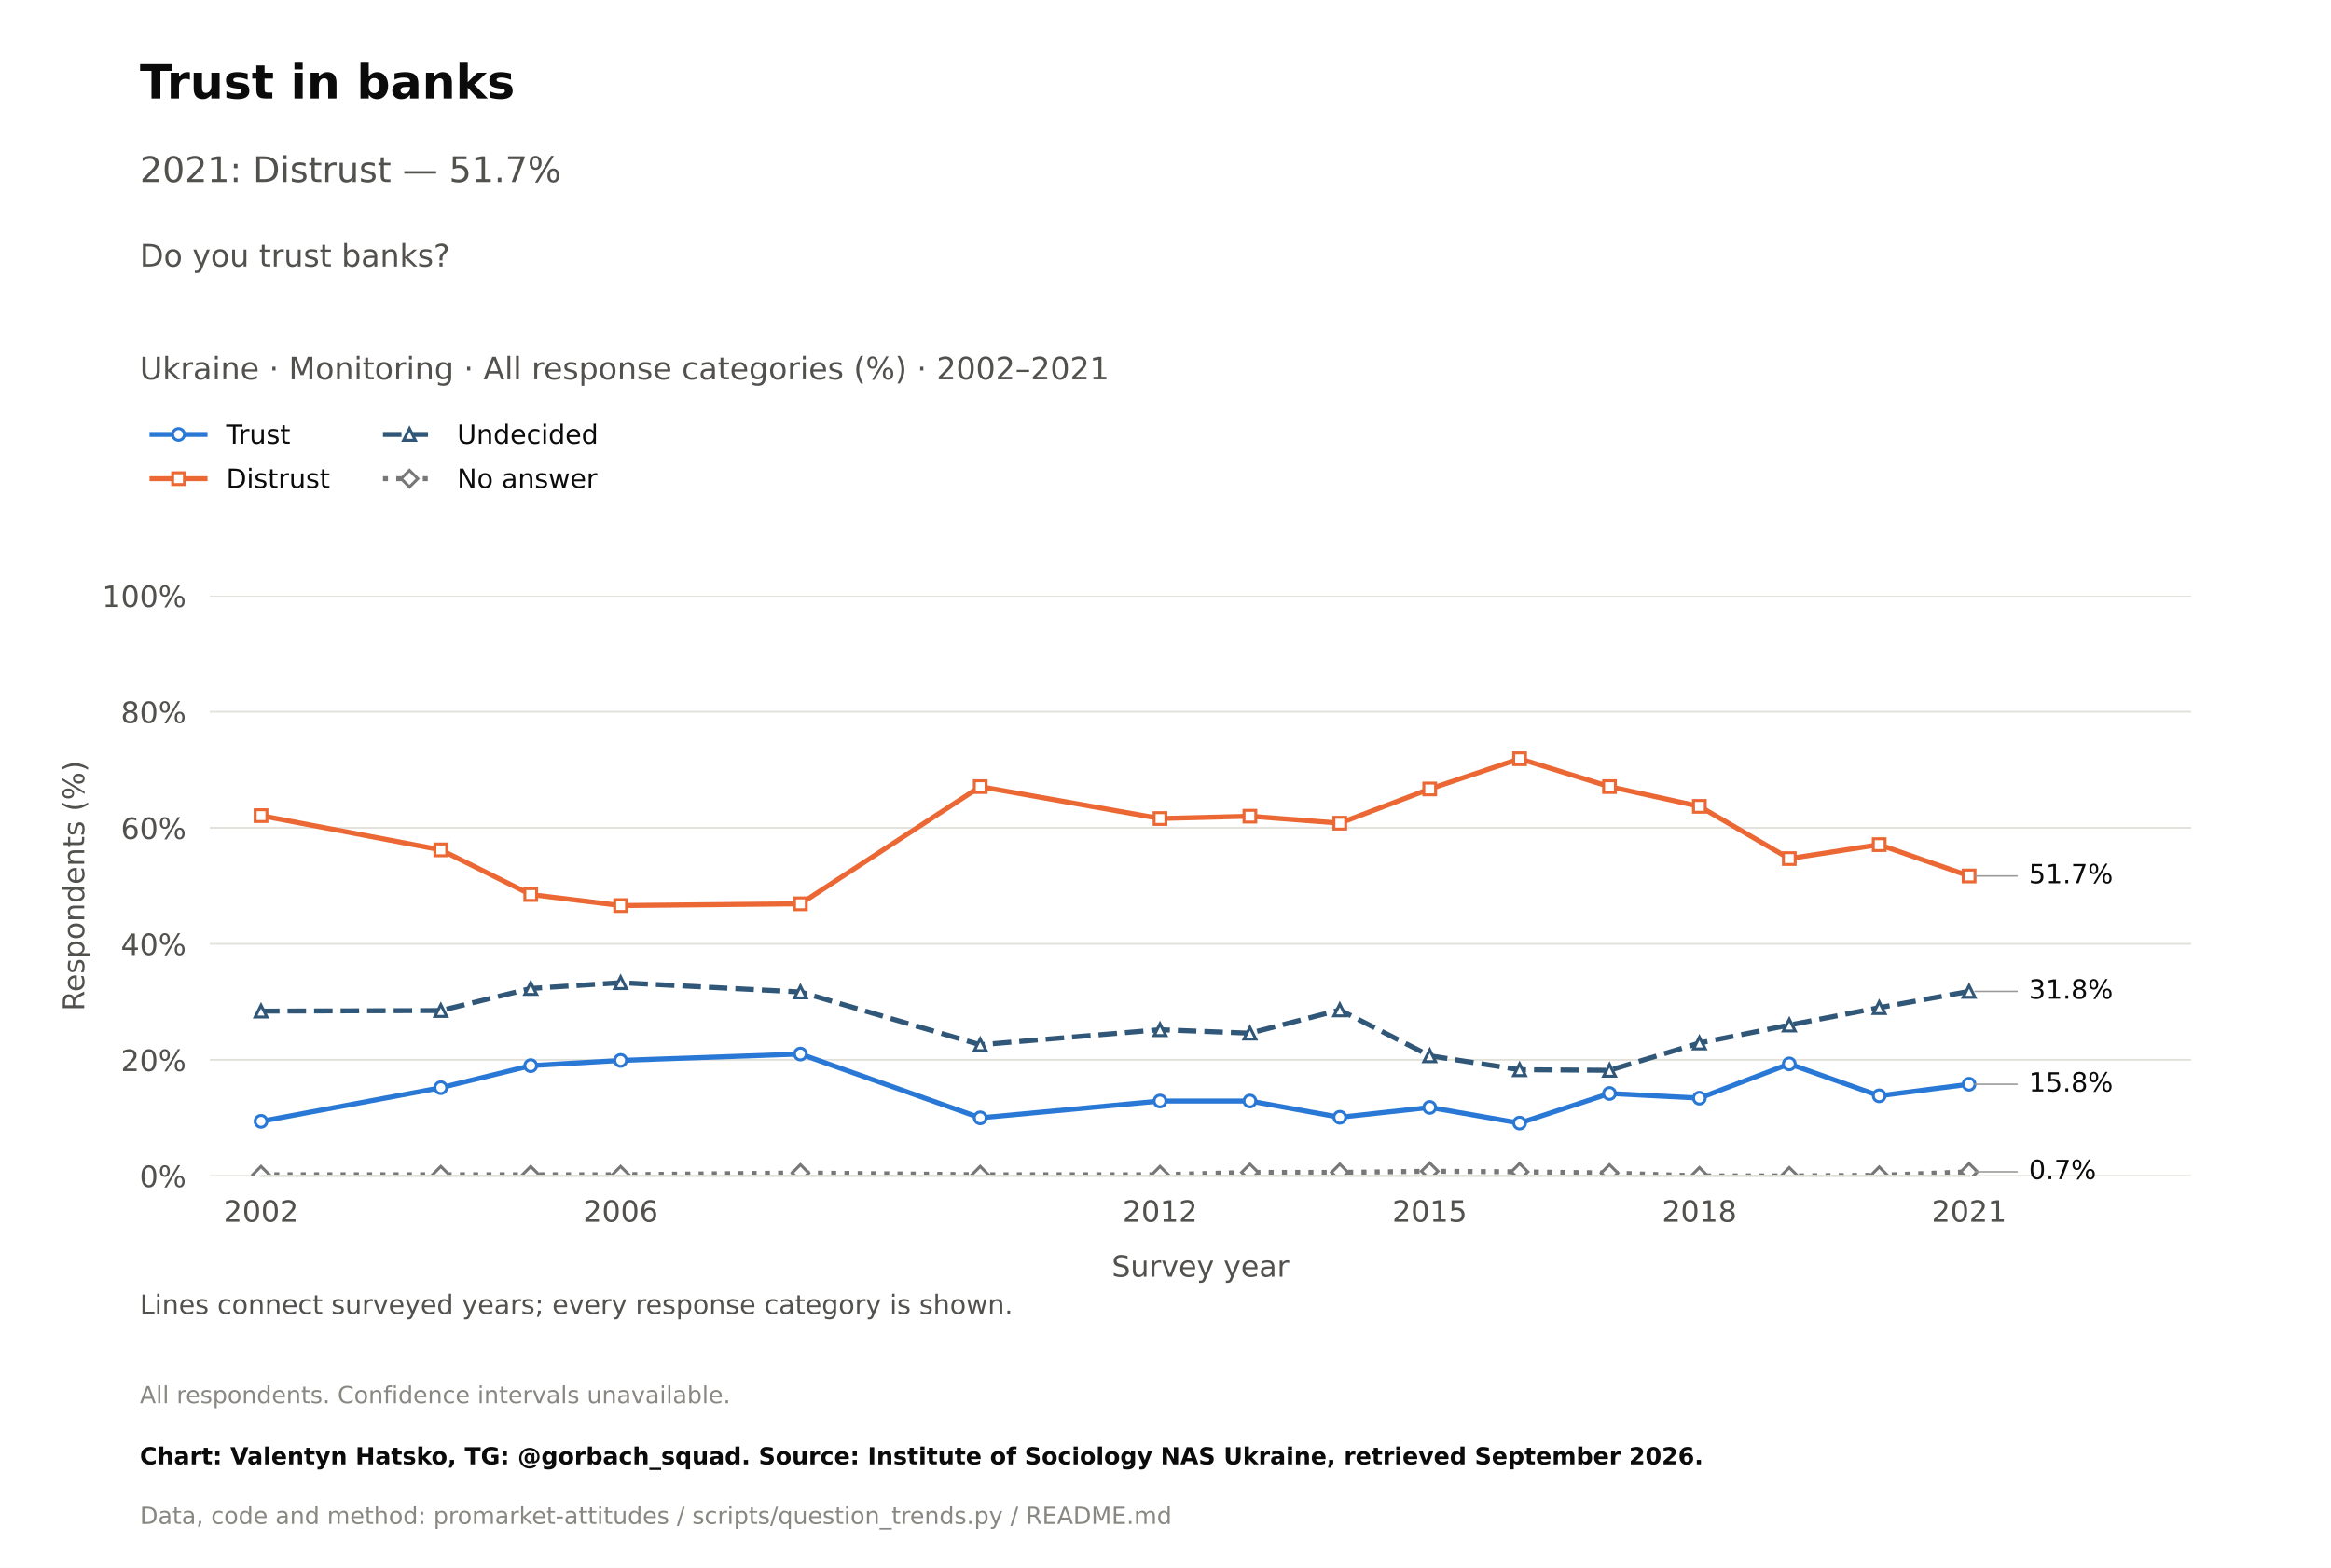
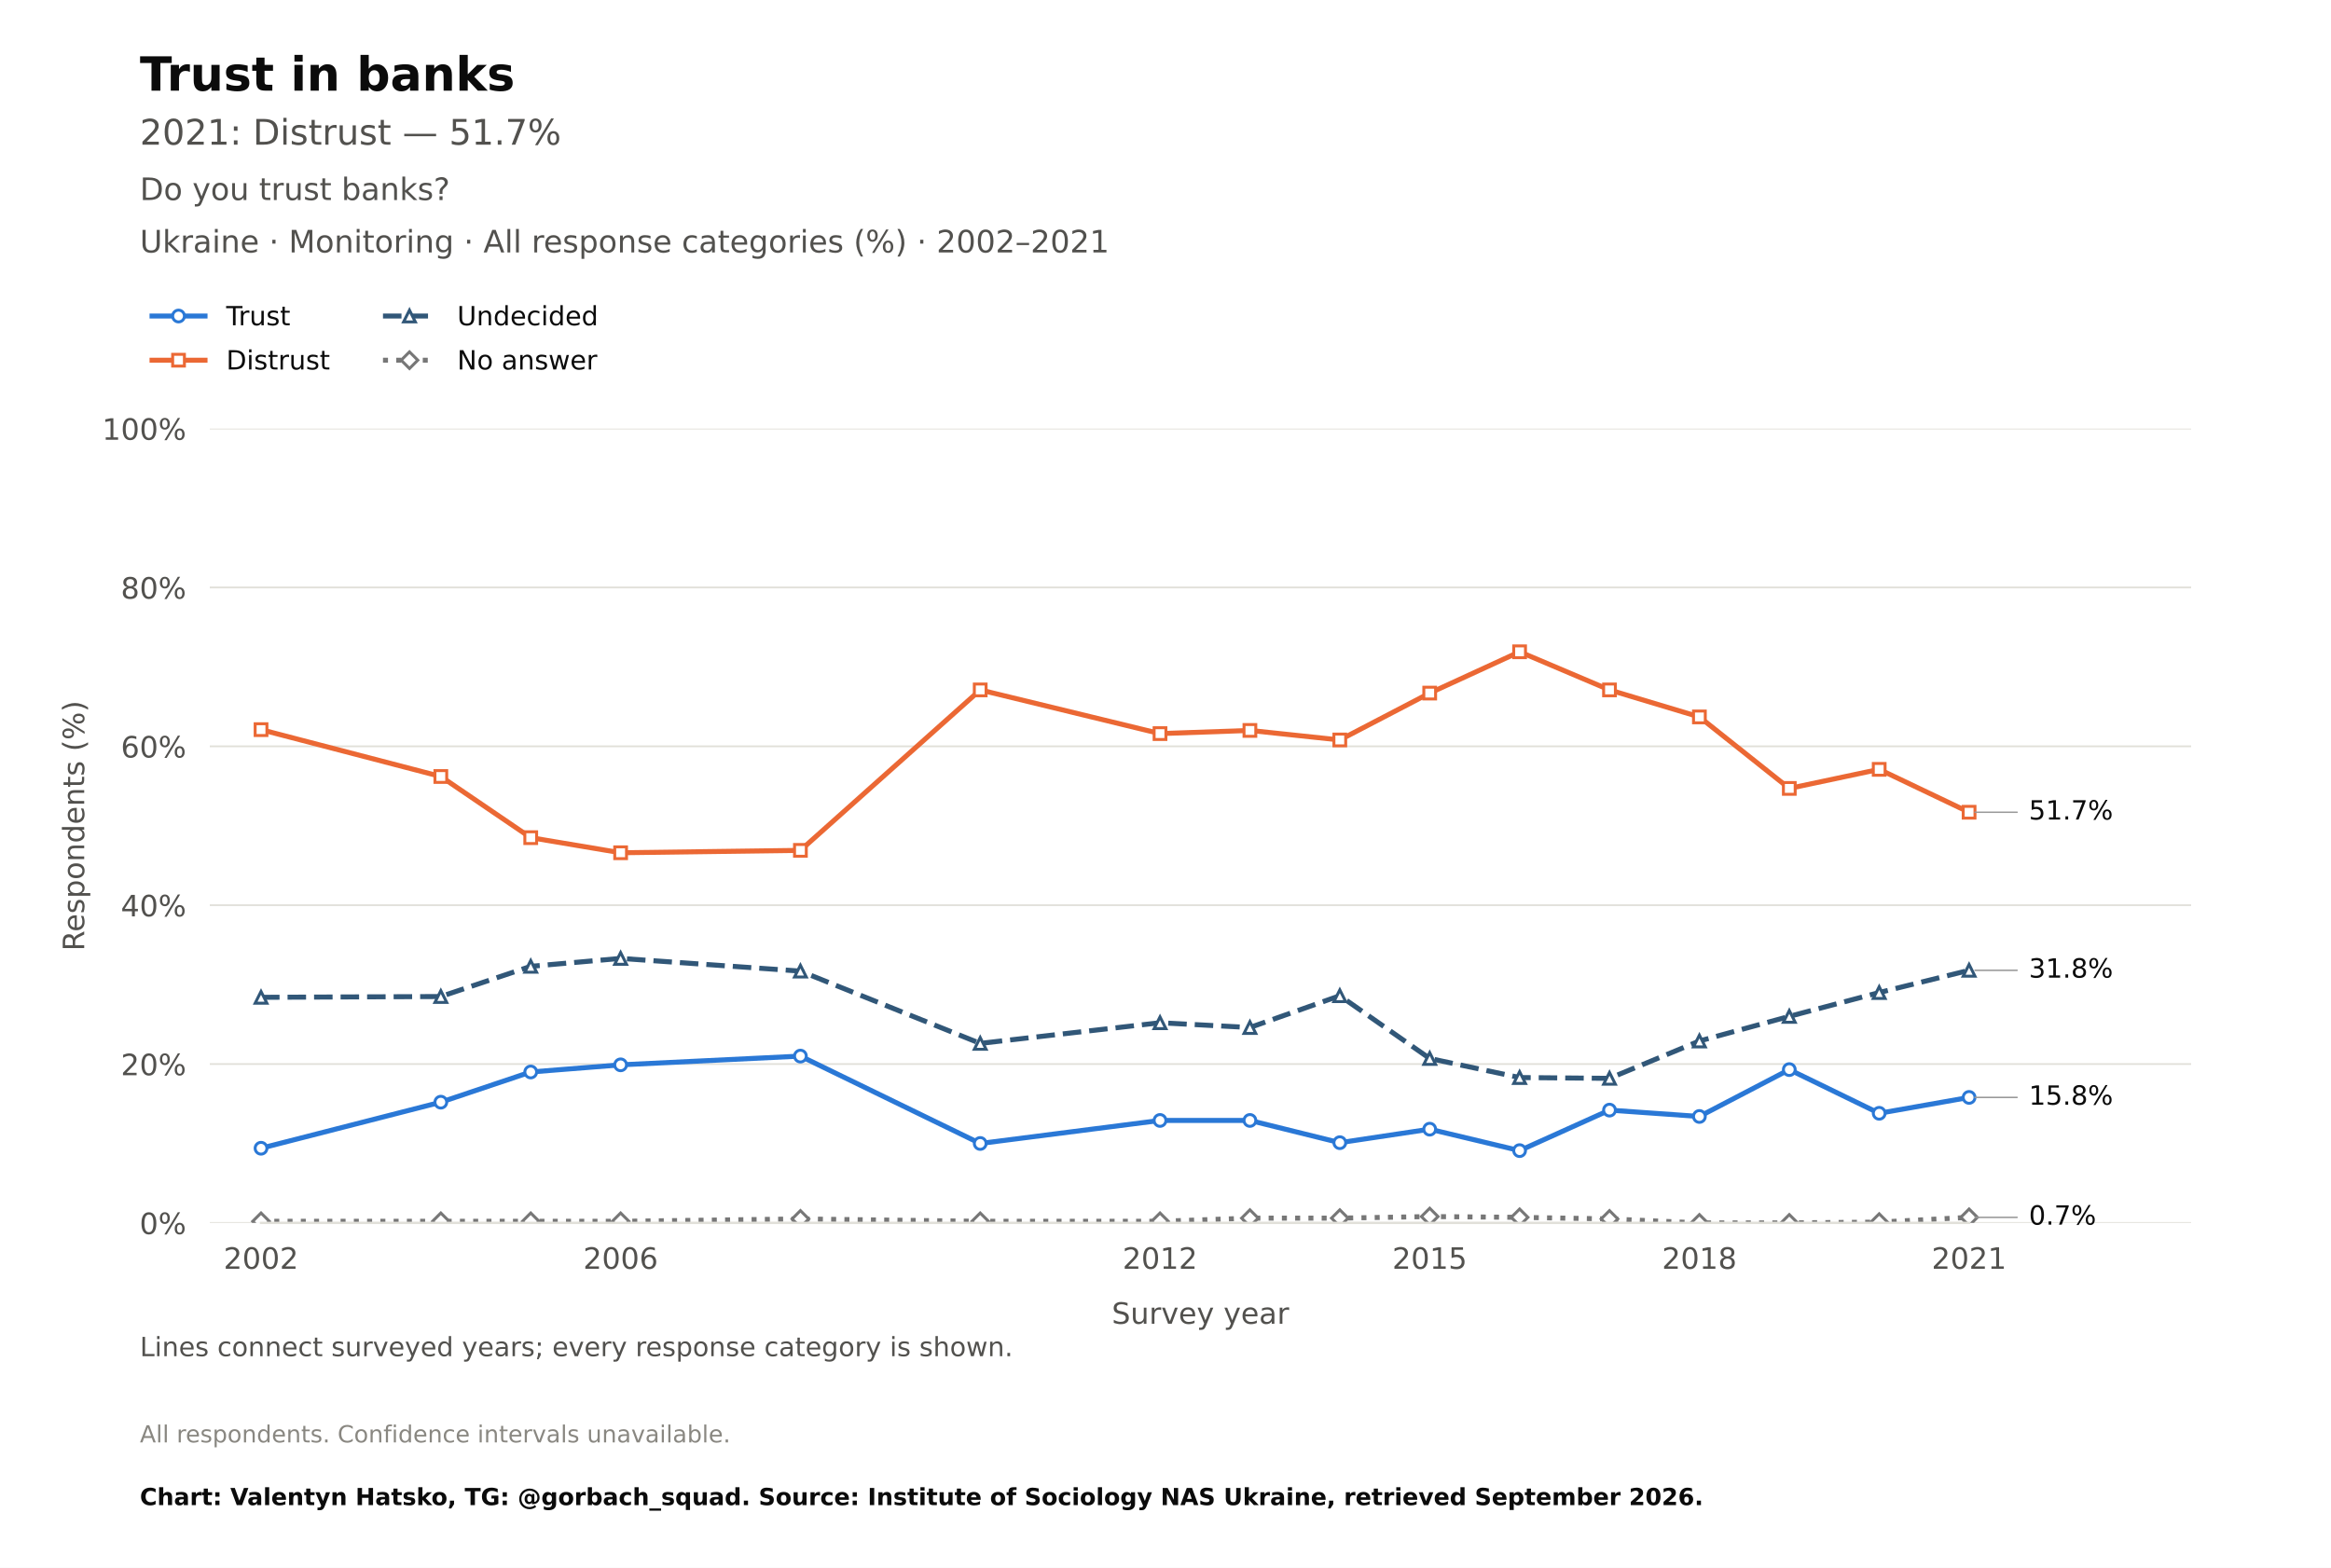
<svg xmlns="http://www.w3.org/2000/svg" xmlns:xlink="http://www.w3.org/1999/xlink" width="792pt" height="532.8pt" viewBox="0 0 792 532.8" version="1.1">
  <defs>
    <style type="text/css">*{stroke-linejoin: round; stroke-linecap: butt}</style>
  </defs>
  <g id="figure_1">
    <g id="patch_1">
      <path d="M 0 532.8  L 792 532.8  L 792 0  L 0 0  z " style="fill: #ffffff" />
    </g>
    <g id="axes_1">
      <g id="patch_2">
-         <path d="M 71.28 399.6  L 744.48 399.6  L 744.48 202.464  L 71.28 202.464  z " style="fill: #ffffff" />
+         <path d="M 71.28 415.584  L 744.48 415.584  L 744.48 145.648  L 71.28 145.648  z " style="fill: #ffffff" />
      </g>
      <g id="matplotlib.axis_1">
        <g id="xtick_1">
          <g id="line2d_1" />
          <g id="text_1">
-             <text style="font-size: 10px; font-family: 'DejaVu Sans', Arial, sans-serif; text-anchor: middle; fill: #52514e" x="88.69" y="415.198" transform="rotate(-0 88.69034 415.1984)">2002</text>
+             <text style="font-size: 10px; font-family: 'DejaVu Sans', Arial, sans-serif; text-anchor: middle; fill: #52514e" x="88.69" y="431.182" transform="rotate(-0 88.69034 431.1824)">2002</text>
          </g>
        </g>
        <g id="xtick_2">
          <g id="line2d_2" />
          <g id="text_2">
-             <text style="font-size: 10px; font-family: 'DejaVu Sans', Arial, sans-serif; text-anchor: middle; fill: #52514e" x="210.868" y="415.198" transform="rotate(-0 210.8682 415.1984)">2006</text>
+             <text style="font-size: 10px; font-family: 'DejaVu Sans', Arial, sans-serif; text-anchor: middle; fill: #52514e" x="210.868" y="431.182" transform="rotate(-0 210.8682 431.1824)">2006</text>
          </g>
        </g>
        <g id="xtick_3">
          <g id="line2d_3" />
          <g id="text_3">
-             <text style="font-size: 10px; font-family: 'DejaVu Sans', Arial, sans-serif; text-anchor: middle; fill: #52514e" x="394.135" y="415.198" transform="rotate(-0 394.135 415.1984)">2012</text>
+             <text style="font-size: 10px; font-family: 'DejaVu Sans', Arial, sans-serif; text-anchor: middle; fill: #52514e" x="394.135" y="431.182" transform="rotate(-0 394.135 431.1824)">2012</text>
          </g>
        </g>
        <g id="xtick_4">
          <g id="line2d_4" />
          <g id="text_4">
-             <text style="font-size: 10px; font-family: 'DejaVu Sans', Arial, sans-serif; text-anchor: middle; fill: #52514e" x="485.768" y="415.198" transform="rotate(-0 485.7684 415.1984)">2015</text>
+             <text style="font-size: 10px; font-family: 'DejaVu Sans', Arial, sans-serif; text-anchor: middle; fill: #52514e" x="485.768" y="431.182" transform="rotate(-0 485.7684 431.1824)">2015</text>
          </g>
        </g>
        <g id="xtick_5">
          <g id="line2d_5" />
          <g id="text_5">
-             <text style="font-size: 10px; font-family: 'DejaVu Sans', Arial, sans-serif; text-anchor: middle; fill: #52514e" x="577.402" y="415.198" transform="rotate(-0 577.4018 415.1984)">2018</text>
+             <text style="font-size: 10px; font-family: 'DejaVu Sans', Arial, sans-serif; text-anchor: middle; fill: #52514e" x="577.402" y="431.182" transform="rotate(-0 577.4018 431.1824)">2018</text>
          </g>
        </g>
        <g id="xtick_6">
          <g id="line2d_6" />
          <g id="text_6">
-             <text style="font-size: 10px; font-family: 'DejaVu Sans', Arial, sans-serif; text-anchor: middle; fill: #52514e" x="669.035" y="415.198" transform="rotate(-0 669.0352 415.1984)">2021</text>
+             <text style="font-size: 10px; font-family: 'DejaVu Sans', Arial, sans-serif; text-anchor: middle; fill: #52514e" x="669.035" y="431.182" transform="rotate(-0 669.0352 431.1824)">2021</text>
          </g>
        </g>
        <g id="text_7">
-           <text style="font-size: 10px; font-family: 'DejaVu Sans', Arial, sans-serif; text-anchor: middle; fill: #52514e" x="407.88" y="433.877" transform="rotate(-0 407.88 433.8766)">Survey year</text>
+           <text style="font-size: 10px; font-family: 'DejaVu Sans', Arial, sans-serif; text-anchor: middle; fill: #52514e" x="407.88" y="449.861" transform="rotate(-0 407.88 449.8606)">Survey year</text>
        </g>
      </g>
      <g id="matplotlib.axis_2">
        <g id="ytick_1">
          <g id="line2d_7">
-             <path d="M 71.28 399.6  L 744.48 399.6  " clip-path="url(#pfee685457b)" style="fill: none; stroke: #e1e0d9; stroke-width: 0.6; stroke-linecap: square" />
+             <path d="M 71.28 415.584  L 744.48 415.584  " clip-path="url(#pcd84a17e74)" style="fill: none; stroke: #e1e0d9; stroke-width: 0.6; stroke-linecap: square" />
          </g>
          <g id="line2d_8" />
          <g id="text_8">
-             <text style="font-size: 10px; font-family: 'DejaVu Sans', Arial, sans-serif; text-anchor: end; fill: #52514e" x="63.28" y="403.399" transform="rotate(-0 63.28 403.3992)">0%</text>
+             <text style="font-size: 10px; font-family: 'DejaVu Sans', Arial, sans-serif; text-anchor: end; fill: #52514e" x="63.28" y="419.383" transform="rotate(-0 63.28 419.3832)">0%</text>
          </g>
        </g>
        <g id="ytick_2">
          <g id="line2d_9">
-             <path d="M 71.28 360.173  L 744.48 360.173  " clip-path="url(#pfee685457b)" style="fill: none; stroke: #e1e0d9; stroke-width: 0.6; stroke-linecap: square" />
+             <path d="M 71.28 361.597  L 744.48 361.597  " clip-path="url(#pcd84a17e74)" style="fill: none; stroke: #e1e0d9; stroke-width: 0.6; stroke-linecap: square" />
          </g>
          <g id="line2d_10" />
          <g id="text_9">
-             <text style="font-size: 10px; font-family: 'DejaVu Sans', Arial, sans-serif; text-anchor: end; fill: #52514e" x="63.28" y="363.972" transform="rotate(-0 63.28 363.972)">20%</text>
+             <text style="font-size: 10px; font-family: 'DejaVu Sans', Arial, sans-serif; text-anchor: end; fill: #52514e" x="63.28" y="365.396" transform="rotate(-0 63.28 365.396)">20%</text>
          </g>
        </g>
        <g id="ytick_3">
          <g id="line2d_11">
-             <path d="M 71.28 320.746  L 744.48 320.746  " clip-path="url(#pfee685457b)" style="fill: none; stroke: #e1e0d9; stroke-width: 0.6; stroke-linecap: square" />
+             <path d="M 71.28 307.61  L 744.48 307.61  " clip-path="url(#pcd84a17e74)" style="fill: none; stroke: #e1e0d9; stroke-width: 0.6; stroke-linecap: square" />
          </g>
          <g id="line2d_12" />
          <g id="text_10">
-             <text style="font-size: 10px; font-family: 'DejaVu Sans', Arial, sans-serif; text-anchor: end; fill: #52514e" x="63.28" y="324.545" transform="rotate(-0 63.28 324.5448)">40%</text>
+             <text style="font-size: 10px; font-family: 'DejaVu Sans', Arial, sans-serif; text-anchor: end; fill: #52514e" x="63.28" y="311.409" transform="rotate(-0 63.28 311.4088)">40%</text>
          </g>
        </g>
        <g id="ytick_4">
          <g id="line2d_13">
-             <path d="M 71.28 281.318  L 744.48 281.318  " clip-path="url(#pfee685457b)" style="fill: none; stroke: #e1e0d9; stroke-width: 0.6; stroke-linecap: square" />
+             <path d="M 71.28 253.622  L 744.48 253.622  " clip-path="url(#pcd84a17e74)" style="fill: none; stroke: #e1e0d9; stroke-width: 0.6; stroke-linecap: square" />
          </g>
          <g id="line2d_14" />
          <g id="text_11">
-             <text style="font-size: 10px; font-family: 'DejaVu Sans', Arial, sans-serif; text-anchor: end; fill: #52514e" x="63.28" y="285.118" transform="rotate(-0 63.28 285.1176)">60%</text>
+             <text style="font-size: 10px; font-family: 'DejaVu Sans', Arial, sans-serif; text-anchor: end; fill: #52514e" x="63.28" y="257.422" transform="rotate(-0 63.28 257.4216)">60%</text>
          </g>
        </g>
        <g id="ytick_5">
          <g id="line2d_15">
-             <path d="M 71.28 241.891  L 744.48 241.891  " clip-path="url(#pfee685457b)" style="fill: none; stroke: #e1e0d9; stroke-width: 0.6; stroke-linecap: square" />
+             <path d="M 71.28 199.635  L 744.48 199.635  " clip-path="url(#pcd84a17e74)" style="fill: none; stroke: #e1e0d9; stroke-width: 0.6; stroke-linecap: square" />
          </g>
          <g id="line2d_16" />
          <g id="text_12">
-             <text style="font-size: 10px; font-family: 'DejaVu Sans', Arial, sans-serif; text-anchor: end; fill: #52514e" x="63.28" y="245.69" transform="rotate(-0 63.28 245.6904)">80%</text>
+             <text style="font-size: 10px; font-family: 'DejaVu Sans', Arial, sans-serif; text-anchor: end; fill: #52514e" x="63.28" y="203.434" transform="rotate(-0 63.28 203.4344)">80%</text>
          </g>
        </g>
        <g id="ytick_6">
          <g id="line2d_17">
-             <path d="M 71.28 202.464  L 744.48 202.464  " clip-path="url(#pfee685457b)" style="fill: none; stroke: #e1e0d9; stroke-width: 0.6; stroke-linecap: square" />
+             <path d="M 71.28 145.648  L 744.48 145.648  " clip-path="url(#pcd84a17e74)" style="fill: none; stroke: #e1e0d9; stroke-width: 0.6; stroke-linecap: square" />
          </g>
          <g id="line2d_18" />
          <g id="text_13">
-             <text style="font-size: 10px; font-family: 'DejaVu Sans', Arial, sans-serif; text-anchor: end; fill: #52514e" x="63.28" y="206.263" transform="rotate(-0 63.28 206.2632)">100%</text>
+             <text style="font-size: 10px; font-family: 'DejaVu Sans', Arial, sans-serif; text-anchor: end; fill: #52514e" x="63.28" y="149.447" transform="rotate(-0 63.28 149.4472)">100%</text>
          </g>
        </g>
        <g id="text_14">
-           <text style="font-size: 10px; font-family: 'DejaVu Sans', Arial, sans-serif; text-anchor: middle; fill: #52514e" x="28.611" y="301.032" transform="rotate(-90 28.61125 301.032)">Respondents (%)</text>
+           <text style="font-size: 10px; font-family: 'DejaVu Sans', Arial, sans-serif; text-anchor: middle; fill: #52514e" x="28.611" y="280.616" transform="rotate(-90 28.61125 280.616)">Respondents (%)</text>
        </g>
      </g>
      <g id="line2d_19">
-         <path d="M 88.69 381.069  L 149.779 369.635  L 180.324 362.144  L 210.868 360.37  L 271.957 358.201  L 333.046 379.886  L 394.135 374.169  L 424.679 374.169  L 455.224 379.689  L 485.768 376.338  L 516.313 381.661  L 546.857 371.607  L 577.402 373.184  L 607.946 361.553  L 638.491 372.395  L 669.035 368.453  " clip-path="url(#pfee685457b)" style="fill: none; stroke: #2a78d6; stroke-width: 1.7; stroke-linecap: square" />
+         <path d="M 88.69 390.21  L 149.779 374.554  L 180.324 364.296  L 210.868 361.867  L 271.957 358.897  L 333.046 388.59  L 394.135 380.762  L 424.679 380.762  L 455.224 388.32  L 485.768 383.732  L 516.313 391.02  L 546.857 377.253  L 577.402 379.413  L 607.946 363.486  L 638.491 378.333  L 669.035 372.934  " clip-path="url(#pcd84a17e74)" style="fill: none; stroke: #2a78d6; stroke-width: 1.7; stroke-linecap: square" />
        <defs>
-           <path id="md0150ac4f7" d="M 0 2  C 0.53 2 1.039 1.789 1.414 1.414  C 1.789 1.039 2 0.53 2 0  C 2 -0.53 1.789 -1.039 1.414 -1.414  C 1.039 -1.789 0.53 -2 0 -2  C -0.53 -2 -1.039 -1.789 -1.414 -1.414  C -1.789 -1.039 -2 -0.53 -2 0  C -2 0.53 -1.789 1.039 -1.414 1.414  C -1.039 1.789 -0.53 2 0 2  z " style="stroke: #2a78d6" />
+           <path id="m673d2caa4d" d="M 0 2  C 0.53 2 1.039 1.789 1.414 1.414  C 1.789 1.039 2 0.53 2 0  C 2 -0.53 1.789 -1.039 1.414 -1.414  C 1.039 -1.789 0.53 -2 0 -2  C -0.53 -2 -1.039 -1.789 -1.414 -1.414  C -1.789 -1.039 -2 -0.53 -2 0  C -2 0.53 -1.789 1.039 -1.414 1.414  C -1.039 1.789 -0.53 2 0 2  z " style="stroke: #2a78d6" />
        </defs>
-         <g clip-path="url(#pfee685457b)">
-           <use xlink:href="#md0150ac4f7" x="88.69" y="381.069" style="fill: #ffffff; stroke: #2a78d6" />
-           <use xlink:href="#md0150ac4f7" x="149.779" y="369.635" style="fill: #ffffff; stroke: #2a78d6" />
-           <use xlink:href="#md0150ac4f7" x="180.324" y="362.144" style="fill: #ffffff; stroke: #2a78d6" />
-           <use xlink:href="#md0150ac4f7" x="210.868" y="360.37" style="fill: #ffffff; stroke: #2a78d6" />
-           <use xlink:href="#md0150ac4f7" x="271.957" y="358.201" style="fill: #ffffff; stroke: #2a78d6" />
-           <use xlink:href="#md0150ac4f7" x="333.046" y="379.886" style="fill: #ffffff; stroke: #2a78d6" />
-           <use xlink:href="#md0150ac4f7" x="394.135" y="374.169" style="fill: #ffffff; stroke: #2a78d6" />
-           <use xlink:href="#md0150ac4f7" x="424.679" y="374.169" style="fill: #ffffff; stroke: #2a78d6" />
-           <use xlink:href="#md0150ac4f7" x="455.224" y="379.689" style="fill: #ffffff; stroke: #2a78d6" />
-           <use xlink:href="#md0150ac4f7" x="485.768" y="376.338" style="fill: #ffffff; stroke: #2a78d6" />
-           <use xlink:href="#md0150ac4f7" x="516.313" y="381.661" style="fill: #ffffff; stroke: #2a78d6" />
-           <use xlink:href="#md0150ac4f7" x="546.857" y="371.607" style="fill: #ffffff; stroke: #2a78d6" />
-           <use xlink:href="#md0150ac4f7" x="577.402" y="373.184" style="fill: #ffffff; stroke: #2a78d6" />
-           <use xlink:href="#md0150ac4f7" x="607.946" y="361.553" style="fill: #ffffff; stroke: #2a78d6" />
-           <use xlink:href="#md0150ac4f7" x="638.491" y="372.395" style="fill: #ffffff; stroke: #2a78d6" />
-           <use xlink:href="#md0150ac4f7" x="669.035" y="368.453" style="fill: #ffffff; stroke: #2a78d6" />
+         <g clip-path="url(#pcd84a17e74)">
+           <use xlink:href="#m673d2caa4d" x="88.69" y="390.21" style="fill: #ffffff; stroke: #2a78d6" />
+           <use xlink:href="#m673d2caa4d" x="149.779" y="374.554" style="fill: #ffffff; stroke: #2a78d6" />
+           <use xlink:href="#m673d2caa4d" x="180.324" y="364.296" style="fill: #ffffff; stroke: #2a78d6" />
+           <use xlink:href="#m673d2caa4d" x="210.868" y="361.867" style="fill: #ffffff; stroke: #2a78d6" />
+           <use xlink:href="#m673d2caa4d" x="271.957" y="358.897" style="fill: #ffffff; stroke: #2a78d6" />
+           <use xlink:href="#m673d2caa4d" x="333.046" y="388.59" style="fill: #ffffff; stroke: #2a78d6" />
+           <use xlink:href="#m673d2caa4d" x="394.135" y="380.762" style="fill: #ffffff; stroke: #2a78d6" />
+           <use xlink:href="#m673d2caa4d" x="424.679" y="380.762" style="fill: #ffffff; stroke: #2a78d6" />
+           <use xlink:href="#m673d2caa4d" x="455.224" y="388.32" style="fill: #ffffff; stroke: #2a78d6" />
+           <use xlink:href="#m673d2caa4d" x="485.768" y="383.732" style="fill: #ffffff; stroke: #2a78d6" />
+           <use xlink:href="#m673d2caa4d" x="516.313" y="391.02" style="fill: #ffffff; stroke: #2a78d6" />
+           <use xlink:href="#m673d2caa4d" x="546.857" y="377.253" style="fill: #ffffff; stroke: #2a78d6" />
+           <use xlink:href="#m673d2caa4d" x="577.402" y="379.413" style="fill: #ffffff; stroke: #2a78d6" />
+           <use xlink:href="#m673d2caa4d" x="607.946" y="363.486" style="fill: #ffffff; stroke: #2a78d6" />
+           <use xlink:href="#m673d2caa4d" x="638.491" y="378.333" style="fill: #ffffff; stroke: #2a78d6" />
+           <use xlink:href="#m673d2caa4d" x="669.035" y="372.934" style="fill: #ffffff; stroke: #2a78d6" />
        </g>
      </g>
      <g id="line2d_20">
-         <path d="M 88.69 277.179  L 149.779 288.81  L 180.324 303.989  L 210.868 307.735  L 271.957 307.143  L 333.046 267.322  L 394.135 278.164  L 424.679 277.376  L 455.224 279.741  L 485.768 268.11  L 516.313 257.859  L 546.857 267.322  L 577.402 274.024  L 607.946 291.767  L 638.491 287.035  L 669.035 297.681  " clip-path="url(#pfee685457b)" style="fill: none; stroke: #eb6834; stroke-width: 1.7; stroke-linecap: square" />
+         <path d="M 88.69 247.954  L 149.779 263.88  L 180.324 284.665  L 210.868 289.794  L 271.957 288.984  L 333.046 234.457  L 394.135 249.303  L 424.679 248.224  L 455.224 251.463  L 485.768 235.537  L 516.313 221.5  L 546.857 234.457  L 577.402 243.635  L 607.946 267.929  L 638.491 261.451  L 669.035 276.027  " clip-path="url(#pcd84a17e74)" style="fill: none; stroke: #eb6834; stroke-width: 1.7; stroke-linecap: square" />
        <defs>
-           <path id="m7a3788d795" d="M -2 2  L 2 2  L 2 -2  L -2 -2  z " style="stroke: #eb6834; stroke-linejoin: miter" />
+           <path id="m42c269dac5" d="M -2 2  L 2 2  L 2 -2  L -2 -2  z " style="stroke: #eb6834; stroke-linejoin: miter" />
        </defs>
-         <g clip-path="url(#pfee685457b)">
-           <use xlink:href="#m7a3788d795" x="88.69" y="277.179" style="fill: #ffffff; stroke: #eb6834; stroke-linejoin: miter" />
-           <use xlink:href="#m7a3788d795" x="149.779" y="288.81" style="fill: #ffffff; stroke: #eb6834; stroke-linejoin: miter" />
-           <use xlink:href="#m7a3788d795" x="180.324" y="303.989" style="fill: #ffffff; stroke: #eb6834; stroke-linejoin: miter" />
-           <use xlink:href="#m7a3788d795" x="210.868" y="307.735" style="fill: #ffffff; stroke: #eb6834; stroke-linejoin: miter" />
-           <use xlink:href="#m7a3788d795" x="271.957" y="307.143" style="fill: #ffffff; stroke: #eb6834; stroke-linejoin: miter" />
-           <use xlink:href="#m7a3788d795" x="333.046" y="267.322" style="fill: #ffffff; stroke: #eb6834; stroke-linejoin: miter" />
-           <use xlink:href="#m7a3788d795" x="394.135" y="278.164" style="fill: #ffffff; stroke: #eb6834; stroke-linejoin: miter" />
-           <use xlink:href="#m7a3788d795" x="424.679" y="277.376" style="fill: #ffffff; stroke: #eb6834; stroke-linejoin: miter" />
-           <use xlink:href="#m7a3788d795" x="455.224" y="279.741" style="fill: #ffffff; stroke: #eb6834; stroke-linejoin: miter" />
-           <use xlink:href="#m7a3788d795" x="485.768" y="268.11" style="fill: #ffffff; stroke: #eb6834; stroke-linejoin: miter" />
-           <use xlink:href="#m7a3788d795" x="516.313" y="257.859" style="fill: #ffffff; stroke: #eb6834; stroke-linejoin: miter" />
-           <use xlink:href="#m7a3788d795" x="546.857" y="267.322" style="fill: #ffffff; stroke: #eb6834; stroke-linejoin: miter" />
-           <use xlink:href="#m7a3788d795" x="577.402" y="274.024" style="fill: #ffffff; stroke: #eb6834; stroke-linejoin: miter" />
-           <use xlink:href="#m7a3788d795" x="607.946" y="291.767" style="fill: #ffffff; stroke: #eb6834; stroke-linejoin: miter" />
-           <use xlink:href="#m7a3788d795" x="638.491" y="287.035" style="fill: #ffffff; stroke: #eb6834; stroke-linejoin: miter" />
-           <use xlink:href="#m7a3788d795" x="669.035" y="297.681" style="fill: #ffffff; stroke: #eb6834; stroke-linejoin: miter" />
+         <g clip-path="url(#pcd84a17e74)">
+           <use xlink:href="#m42c269dac5" x="88.69" y="247.954" style="fill: #ffffff; stroke: #eb6834; stroke-linejoin: miter" />
+           <use xlink:href="#m42c269dac5" x="149.779" y="263.88" style="fill: #ffffff; stroke: #eb6834; stroke-linejoin: miter" />
+           <use xlink:href="#m42c269dac5" x="180.324" y="284.665" style="fill: #ffffff; stroke: #eb6834; stroke-linejoin: miter" />
+           <use xlink:href="#m42c269dac5" x="210.868" y="289.794" style="fill: #ffffff; stroke: #eb6834; stroke-linejoin: miter" />
+           <use xlink:href="#m42c269dac5" x="271.957" y="288.984" style="fill: #ffffff; stroke: #eb6834; stroke-linejoin: miter" />
+           <use xlink:href="#m42c269dac5" x="333.046" y="234.457" style="fill: #ffffff; stroke: #eb6834; stroke-linejoin: miter" />
+           <use xlink:href="#m42c269dac5" x="394.135" y="249.303" style="fill: #ffffff; stroke: #eb6834; stroke-linejoin: miter" />
+           <use xlink:href="#m42c269dac5" x="424.679" y="248.224" style="fill: #ffffff; stroke: #eb6834; stroke-linejoin: miter" />
+           <use xlink:href="#m42c269dac5" x="455.224" y="251.463" style="fill: #ffffff; stroke: #eb6834; stroke-linejoin: miter" />
+           <use xlink:href="#m42c269dac5" x="485.768" y="235.537" style="fill: #ffffff; stroke: #eb6834; stroke-linejoin: miter" />
+           <use xlink:href="#m42c269dac5" x="516.313" y="221.5" style="fill: #ffffff; stroke: #eb6834; stroke-linejoin: miter" />
+           <use xlink:href="#m42c269dac5" x="546.857" y="234.457" style="fill: #ffffff; stroke: #eb6834; stroke-linejoin: miter" />
+           <use xlink:href="#m42c269dac5" x="577.402" y="243.635" style="fill: #ffffff; stroke: #eb6834; stroke-linejoin: miter" />
+           <use xlink:href="#m42c269dac5" x="607.946" y="267.929" style="fill: #ffffff; stroke: #eb6834; stroke-linejoin: miter" />
+           <use xlink:href="#m42c269dac5" x="638.491" y="261.451" style="fill: #ffffff; stroke: #eb6834; stroke-linejoin: miter" />
+           <use xlink:href="#m42c269dac5" x="669.035" y="276.027" style="fill: #ffffff; stroke: #eb6834; stroke-linejoin: miter" />
        </g>
      </g>
      <g id="line2d_21">
-         <path d="M 88.69 343.613  L 149.779 343.416  L 180.324 335.925  L 210.868 333.954  L 271.957 337.108  L 333.046 355.047  L 394.135 349.922  L 424.679 351.105  L 455.224 343.219  L 485.768 358.793  L 516.313 363.524  L 546.857 363.721  L 577.402 354.456  L 607.946 348.345  L 638.491 342.431  L 669.035 336.911  " clip-path="url(#pfee685457b)" style="fill: none; stroke-dasharray: 6.29,2.72; stroke-dashoffset: 0; stroke: #315778; stroke-width: 1.7" />
+         <path d="M 88.69 338.922  L 149.779 338.652  L 180.324 328.395  L 210.868 325.695  L 271.957 330.014  L 333.046 354.578  L 394.135 347.56  L 424.679 349.18  L 455.224 338.382  L 485.768 359.707  L 516.313 366.186  L 546.857 366.456  L 577.402 353.769  L 607.946 345.401  L 638.491 337.303  L 669.035 329.744  " clip-path="url(#pcd84a17e74)" style="fill: none; stroke-dasharray: 6.29,2.72; stroke-dashoffset: 0; stroke: #315778; stroke-width: 1.7" />
        <defs>
-           <path id="m823bb8d769" d="M 0 -2  L -2 2  L 2 2  z " style="stroke: #315778; stroke-linejoin: miter" />
+           <path id="md48465488b" d="M 0 -2  L -2 2  L 2 2  z " style="stroke: #315778; stroke-linejoin: miter" />
        </defs>
-         <g clip-path="url(#pfee685457b)">
-           <use xlink:href="#m823bb8d769" x="88.69" y="343.613" style="fill: #ffffff; stroke: #315778; stroke-linejoin: miter" />
-           <use xlink:href="#m823bb8d769" x="149.779" y="343.416" style="fill: #ffffff; stroke: #315778; stroke-linejoin: miter" />
-           <use xlink:href="#m823bb8d769" x="180.324" y="335.925" style="fill: #ffffff; stroke: #315778; stroke-linejoin: miter" />
-           <use xlink:href="#m823bb8d769" x="210.868" y="333.954" style="fill: #ffffff; stroke: #315778; stroke-linejoin: miter" />
-           <use xlink:href="#m823bb8d769" x="271.957" y="337.108" style="fill: #ffffff; stroke: #315778; stroke-linejoin: miter" />
-           <use xlink:href="#m823bb8d769" x="333.046" y="355.047" style="fill: #ffffff; stroke: #315778; stroke-linejoin: miter" />
-           <use xlink:href="#m823bb8d769" x="394.135" y="349.922" style="fill: #ffffff; stroke: #315778; stroke-linejoin: miter" />
-           <use xlink:href="#m823bb8d769" x="424.679" y="351.105" style="fill: #ffffff; stroke: #315778; stroke-linejoin: miter" />
-           <use xlink:href="#m823bb8d769" x="455.224" y="343.219" style="fill: #ffffff; stroke: #315778; stroke-linejoin: miter" />
-           <use xlink:href="#m823bb8d769" x="485.768" y="358.793" style="fill: #ffffff; stroke: #315778; stroke-linejoin: miter" />
-           <use xlink:href="#m823bb8d769" x="516.313" y="363.524" style="fill: #ffffff; stroke: #315778; stroke-linejoin: miter" />
-           <use xlink:href="#m823bb8d769" x="546.857" y="363.721" style="fill: #ffffff; stroke: #315778; stroke-linejoin: miter" />
-           <use xlink:href="#m823bb8d769" x="577.402" y="354.456" style="fill: #ffffff; stroke: #315778; stroke-linejoin: miter" />
-           <use xlink:href="#m823bb8d769" x="607.946" y="348.345" style="fill: #ffffff; stroke: #315778; stroke-linejoin: miter" />
-           <use xlink:href="#m823bb8d769" x="638.491" y="342.431" style="fill: #ffffff; stroke: #315778; stroke-linejoin: miter" />
-           <use xlink:href="#m823bb8d769" x="669.035" y="336.911" style="fill: #ffffff; stroke: #315778; stroke-linejoin: miter" />
+         <g clip-path="url(#pcd84a17e74)">
+           <use xlink:href="#md48465488b" x="88.69" y="338.922" style="fill: #ffffff; stroke: #315778; stroke-linejoin: miter" />
+           <use xlink:href="#md48465488b" x="149.779" y="338.652" style="fill: #ffffff; stroke: #315778; stroke-linejoin: miter" />
+           <use xlink:href="#md48465488b" x="180.324" y="328.395" style="fill: #ffffff; stroke: #315778; stroke-linejoin: miter" />
+           <use xlink:href="#md48465488b" x="210.868" y="325.695" style="fill: #ffffff; stroke: #315778; stroke-linejoin: miter" />
+           <use xlink:href="#md48465488b" x="271.957" y="330.014" style="fill: #ffffff; stroke: #315778; stroke-linejoin: miter" />
+           <use xlink:href="#md48465488b" x="333.046" y="354.578" style="fill: #ffffff; stroke: #315778; stroke-linejoin: miter" />
+           <use xlink:href="#md48465488b" x="394.135" y="347.56" style="fill: #ffffff; stroke: #315778; stroke-linejoin: miter" />
+           <use xlink:href="#md48465488b" x="424.679" y="349.18" style="fill: #ffffff; stroke: #315778; stroke-linejoin: miter" />
+           <use xlink:href="#md48465488b" x="455.224" y="338.382" style="fill: #ffffff; stroke: #315778; stroke-linejoin: miter" />
+           <use xlink:href="#md48465488b" x="485.768" y="359.707" style="fill: #ffffff; stroke: #315778; stroke-linejoin: miter" />
+           <use xlink:href="#md48465488b" x="516.313" y="366.186" style="fill: #ffffff; stroke: #315778; stroke-linejoin: miter" />
+           <use xlink:href="#md48465488b" x="546.857" y="366.456" style="fill: #ffffff; stroke: #315778; stroke-linejoin: miter" />
+           <use xlink:href="#md48465488b" x="577.402" y="353.769" style="fill: #ffffff; stroke: #315778; stroke-linejoin: miter" />
+           <use xlink:href="#md48465488b" x="607.946" y="345.401" style="fill: #ffffff; stroke: #315778; stroke-linejoin: miter" />
+           <use xlink:href="#md48465488b" x="638.491" y="337.303" style="fill: #ffffff; stroke: #315778; stroke-linejoin: miter" />
+           <use xlink:href="#md48465488b" x="669.035" y="329.744" style="fill: #ffffff; stroke: #315778; stroke-linejoin: miter" />
        </g>
      </g>
      <g id="line2d_22">
-         <path d="M 88.69 399.206  L 149.779 399.206  L 180.324 399.206  L 210.868 399.206  L 271.957 398.614  L 333.046 399.206  L 394.135 399.206  L 424.679 398.417  L 455.224 398.417  L 485.768 398.023  L 516.313 398.22  L 546.857 398.614  L 577.402 399.6  L 607.946 399.6  L 638.491 399.403  L 669.035 398.22  " clip-path="url(#pfee685457b)" style="fill: none; stroke-dasharray: 1.7,2.805; stroke-dashoffset: 0; stroke: #777777; stroke-width: 1.7" />
+         <path d="M 88.69 415.044  L 149.779 415.044  L 180.324 415.044  L 210.868 415.044  L 271.957 414.234  L 333.046 415.044  L 394.135 415.044  L 424.679 413.964  L 455.224 413.964  L 485.768 413.425  L 516.313 413.694  L 546.857 414.234  L 577.402 415.584  L 607.946 415.584  L 638.491 415.314  L 669.035 413.694  " clip-path="url(#pcd84a17e74)" style="fill: none; stroke-dasharray: 1.7,2.805; stroke-dashoffset: 0; stroke: #777777; stroke-width: 1.7" />
        <defs>
-           <path id="m83ed26b26e" d="M 0 2.828  L 2.828 0  L 0 -2.828  L -2.828 0  z " style="stroke: #777777; stroke-linejoin: miter" />
+           <path id="m59b52f055a" d="M 0 2.828  L 2.828 0  L 0 -2.828  L -2.828 0  z " style="stroke: #777777; stroke-linejoin: miter" />
        </defs>
-         <g clip-path="url(#pfee685457b)">
-           <use xlink:href="#m83ed26b26e" x="88.69" y="399.206" style="fill: #ffffff; stroke: #777777; stroke-linejoin: miter" />
-           <use xlink:href="#m83ed26b26e" x="149.779" y="399.206" style="fill: #ffffff; stroke: #777777; stroke-linejoin: miter" />
-           <use xlink:href="#m83ed26b26e" x="180.324" y="399.206" style="fill: #ffffff; stroke: #777777; stroke-linejoin: miter" />
-           <use xlink:href="#m83ed26b26e" x="210.868" y="399.206" style="fill: #ffffff; stroke: #777777; stroke-linejoin: miter" />
-           <use xlink:href="#m83ed26b26e" x="271.957" y="398.614" style="fill: #ffffff; stroke: #777777; stroke-linejoin: miter" />
-           <use xlink:href="#m83ed26b26e" x="333.046" y="399.206" style="fill: #ffffff; stroke: #777777; stroke-linejoin: miter" />
-           <use xlink:href="#m83ed26b26e" x="394.135" y="399.206" style="fill: #ffffff; stroke: #777777; stroke-linejoin: miter" />
-           <use xlink:href="#m83ed26b26e" x="424.679" y="398.417" style="fill: #ffffff; stroke: #777777; stroke-linejoin: miter" />
-           <use xlink:href="#m83ed26b26e" x="455.224" y="398.417" style="fill: #ffffff; stroke: #777777; stroke-linejoin: miter" />
-           <use xlink:href="#m83ed26b26e" x="485.768" y="398.023" style="fill: #ffffff; stroke: #777777; stroke-linejoin: miter" />
-           <use xlink:href="#m83ed26b26e" x="516.313" y="398.22" style="fill: #ffffff; stroke: #777777; stroke-linejoin: miter" />
-           <use xlink:href="#m83ed26b26e" x="546.857" y="398.614" style="fill: #ffffff; stroke: #777777; stroke-linejoin: miter" />
-           <use xlink:href="#m83ed26b26e" x="577.402" y="399.6" style="fill: #ffffff; stroke: #777777; stroke-linejoin: miter" />
-           <use xlink:href="#m83ed26b26e" x="607.946" y="399.6" style="fill: #ffffff; stroke: #777777; stroke-linejoin: miter" />
-           <use xlink:href="#m83ed26b26e" x="638.491" y="399.403" style="fill: #ffffff; stroke: #777777; stroke-linejoin: miter" />
-           <use xlink:href="#m83ed26b26e" x="669.035" y="398.22" style="fill: #ffffff; stroke: #777777; stroke-linejoin: miter" />
+         <g clip-path="url(#pcd84a17e74)">
+           <use xlink:href="#m59b52f055a" x="88.69" y="415.044" style="fill: #ffffff; stroke: #777777; stroke-linejoin: miter" />
+           <use xlink:href="#m59b52f055a" x="149.779" y="415.044" style="fill: #ffffff; stroke: #777777; stroke-linejoin: miter" />
+           <use xlink:href="#m59b52f055a" x="180.324" y="415.044" style="fill: #ffffff; stroke: #777777; stroke-linejoin: miter" />
+           <use xlink:href="#m59b52f055a" x="210.868" y="415.044" style="fill: #ffffff; stroke: #777777; stroke-linejoin: miter" />
+           <use xlink:href="#m59b52f055a" x="271.957" y="414.234" style="fill: #ffffff; stroke: #777777; stroke-linejoin: miter" />
+           <use xlink:href="#m59b52f055a" x="333.046" y="415.044" style="fill: #ffffff; stroke: #777777; stroke-linejoin: miter" />
+           <use xlink:href="#m59b52f055a" x="394.135" y="415.044" style="fill: #ffffff; stroke: #777777; stroke-linejoin: miter" />
+           <use xlink:href="#m59b52f055a" x="424.679" y="413.964" style="fill: #ffffff; stroke: #777777; stroke-linejoin: miter" />
+           <use xlink:href="#m59b52f055a" x="455.224" y="413.964" style="fill: #ffffff; stroke: #777777; stroke-linejoin: miter" />
+           <use xlink:href="#m59b52f055a" x="485.768" y="413.425" style="fill: #ffffff; stroke: #777777; stroke-linejoin: miter" />
+           <use xlink:href="#m59b52f055a" x="516.313" y="413.694" style="fill: #ffffff; stroke: #777777; stroke-linejoin: miter" />
+           <use xlink:href="#m59b52f055a" x="546.857" y="414.234" style="fill: #ffffff; stroke: #777777; stroke-linejoin: miter" />
+           <use xlink:href="#m59b52f055a" x="577.402" y="415.584" style="fill: #ffffff; stroke: #777777; stroke-linejoin: miter" />
+           <use xlink:href="#m59b52f055a" x="607.946" y="415.584" style="fill: #ffffff; stroke: #777777; stroke-linejoin: miter" />
+           <use xlink:href="#m59b52f055a" x="638.491" y="415.314" style="fill: #ffffff; stroke: #777777; stroke-linejoin: miter" />
+           <use xlink:href="#m59b52f055a" x="669.035" y="413.694" style="fill: #ffffff; stroke: #777777; stroke-linejoin: miter" />
        </g>
      </g>
      <g id="patch_3">
-         <path d="M 88.69 399.6  L 669.035 399.6  " style="fill: none; stroke: #e1e0d9; stroke-width: 0.8; stroke-linejoin: miter; stroke-linecap: square" />
+         <path d="M 88.69 415.584  L 669.035 415.584  " style="fill: none; stroke: #e1e0d9; stroke-width: 0.8; stroke-linejoin: miter; stroke-linecap: square" />
      </g>
      <g id="patch_4">
-         <path d="M 685.347 398.22  Q 678.192 398.22 671.038 398.22  " style="fill: none; stroke: #999999; stroke-width: 0.5; stroke-linecap: round" />
+         <path d="M 685.347 413.694  Q 678.192 413.694 671.038 413.694  " style="fill: none; stroke: #999999; stroke-width: 0.5; stroke-linecap: round" />
      </g>
      <g id="text_15">
-         <text style="font-size: 9px; font-family: 'DejaVu Sans', Arial, sans-serif; text-anchor: start; fill: #0b0b0b" x="689.347" y="400.703" transform="rotate(-0 689.3472 400.7035)">0.7%</text>
+         <text style="font-size: 9px; font-family: 'DejaVu Sans', Arial, sans-serif; text-anchor: start; fill: #0b0b0b" x="689.347" y="416.178" transform="rotate(-0 689.3472 416.1779)">0.7%</text>
      </g>
      <g id="patch_5">
-         <path d="M 685.35 368.453  Q 678.194 368.453 671.039 368.453  " style="fill: none; stroke: #999999; stroke-width: 0.5; stroke-linecap: round" />
+         <path d="M 685.35 372.934  Q 678.194 372.934 671.039 372.934  " style="fill: none; stroke: #999999; stroke-width: 0.5; stroke-linecap: round" />
      </g>
      <g id="text_16">
-         <text style="font-size: 9px; font-family: 'DejaVu Sans', Arial, sans-serif; text-anchor: start; fill: #0b0b0b" x="689.347" y="370.936" transform="rotate(-0 689.3472 370.9359)">15.8%</text>
+         <text style="font-size: 9px; font-family: 'DejaVu Sans', Arial, sans-serif; text-anchor: start; fill: #0b0b0b" x="689.347" y="375.418" transform="rotate(-0 689.3472 375.4176)">15.8%</text>
      </g>
      <g id="patch_6">
-         <path d="M 685.35 336.911  Q 678.194 336.911 671.039 336.911  " style="fill: none; stroke: #999999; stroke-width: 0.5; stroke-linecap: round" />
+         <path d="M 685.35 329.744  Q 678.194 329.744 671.039 329.744  " style="fill: none; stroke: #999999; stroke-width: 0.5; stroke-linecap: round" />
      </g>
      <g id="text_17">
-         <text style="font-size: 9px; font-family: 'DejaVu Sans', Arial, sans-serif; text-anchor: start; fill: #0b0b0b" x="689.347" y="339.394" transform="rotate(-0 689.3472 339.3942)">31.8%</text>
+         <text style="font-size: 9px; font-family: 'DejaVu Sans', Arial, sans-serif; text-anchor: start; fill: #0b0b0b" x="689.347" y="332.228" transform="rotate(-0 689.3472 332.2278)">31.8%</text>
      </g>
      <g id="patch_7">
-         <path d="M 685.35 297.681  Q 678.194 297.681 671.039 297.681  " style="fill: none; stroke: #999999; stroke-width: 0.5; stroke-linecap: round" />
+         <path d="M 685.35 276.027  Q 678.194 276.027 671.039 276.027  " style="fill: none; stroke: #999999; stroke-width: 0.5; stroke-linecap: round" />
      </g>
      <g id="text_18">
-         <text style="font-size: 9px; font-family: 'DejaVu Sans', Arial, sans-serif; text-anchor: start; fill: #0b0b0b" x="689.347" y="300.164" transform="rotate(-0 689.3472 300.1641)">51.7%</text>
+         <text style="font-size: 9px; font-family: 'DejaVu Sans', Arial, sans-serif; text-anchor: start; fill: #0b0b0b" x="689.347" y="278.511" transform="rotate(-0 689.3472 278.5105)">51.7%</text>
      </g>
    </g>
    <g id="text_19">
-       <text style="font-weight: 700; font-size: 16px; font-family: 'DejaVu Sans', Arial, sans-serif; text-anchor: start; fill: #0b0b0b" x="47.52" y="33.469" transform="rotate(-0 47.52 33.4695)">Trust in banks</text>
+       <text style="font-weight: 700; font-size: 16px; font-family: 'DejaVu Sans', Arial, sans-serif; text-anchor: start; fill: #0b0b0b" x="47.52" y="30.805" transform="rotate(-0 47.52 30.8055)">Trust in banks</text>
    </g>
    <g id="text_20">
-       <text style="font-size: 12px; font-family: 'DejaVu Sans', Arial, sans-serif; text-anchor: start; fill: #52514e" x="47.52" y="61.865" transform="rotate(-0 47.52 61.86532)">2021: Distrust — 51.7%</text>
+       <text style="font-size: 12px; font-family: 'DejaVu Sans', Arial, sans-serif; text-anchor: start; fill: #52514e" x="47.52" y="49.166" transform="rotate(-0 47.52 49.16613)">2021: Distrust — 51.7%</text>
    </g>
    <g id="text_21">
-       <text style="font-size: 10.5px; font-family: 'DejaVu Sans', Arial, sans-serif; text-anchor: start; fill: #52514e" x="47.52" y="90.562" transform="rotate(-0 47.52 90.56236)">Do you trust banks?</text>
+       <text style="font-size: 10.5px; font-family: 'DejaVu Sans', Arial, sans-serif; text-anchor: start; fill: #52514e" x="47.52" y="67.986" transform="rotate(-0 47.52 67.98636)">Do you trust banks?</text>
    </g>
    <g id="text_22">
-       <text style="font-size: 10.5px; font-family: 'DejaVu Sans', Arial, sans-serif; text-anchor: start; fill: #52514e" x="47.52" y="128.924" transform="rotate(-0 47.52 128.924)">Ukraine · Monitoring · All response categories (%) · 2002–2021</text>
+       <text style="font-size: 10.5px; font-family: 'DejaVu Sans', Arial, sans-serif; text-anchor: start; fill: #52514e" x="47.52" y="85.786" transform="rotate(-0 47.52 85.78636)">Ukraine · Monitoring · All response categories (%) · 2002–2021</text>
    </g>
    <g id="text_23">
-       <text style="font-size: 9px; font-family: 'DejaVu Sans', Arial, sans-serif; text-anchor: start; fill: #52514e" x="47.52" y="446.486" transform="rotate(-0 47.52 446.4864)">Lines connect surveyed years; every response category is shown.</text>
+       <text style="font-size: 9px; font-family: 'DejaVu Sans', Arial, sans-serif; text-anchor: start; fill: #52514e" x="47.52" y="460.872" transform="rotate(-0 47.52 460.872)">Lines connect surveyed years; every response category is shown.</text>
    </g>
    <g id="text_24">
-       <text style="font-size: 8px; font-family: 'DejaVu Sans', Arial, sans-serif; text-anchor: start; fill: #898781" x="47.52" y="476.856" transform="rotate(-0 47.52 476.856)">All respondents. Confidence intervals unavailable.</text>
+       <text style="font-size: 8px; font-family: 'DejaVu Sans', Arial, sans-serif; text-anchor: start; fill: #898781" x="47.52" y="490.176" transform="rotate(-0 47.52 490.176)">All respondents. Confidence intervals unavailable.</text>
    </g>
    <g id="text_25">
-       <text style="font-weight: 600; font-size: 8px; font-family: 'DejaVu Sans', Arial, sans-serif; text-anchor: start; fill: #0b0b0b" x="47.52" y="497.635" transform="rotate(-0 47.52 497.6352)">Chart: Valentyn Hatsko, TG: @gorbach_squad. Source: Institute of Sociology NAS Ukraine, retrieved September 2026.</text>
-     </g>
-     <g id="text_26">
-       <text style="font-size: 8px; font-family: 'DejaVu Sans', Arial, sans-serif; text-anchor: start; fill: #898781" x="47.52" y="517.882" transform="rotate(-0 47.52 517.8816)">Data, code and method: promarket-attitudes / scripts/question_trends.py / README.md</text>
+       <text style="font-weight: 600; font-size: 8px; font-family: 'DejaVu Sans', Arial, sans-serif; text-anchor: start; fill: #0b0b0b" x="47.52" y="511.488" transform="rotate(-0 47.52 511.488)">Chart: Valentyn Hatsko, TG: @gorbach_squad. Source: Institute of Sociology NAS Ukraine, retrieved September 2026.</text>
    </g>
    <g id="legend_1">
      <g id="line2d_23">
-         <path d="M 51.66 147.653  L 60.66 147.653  L 69.66 147.653  " style="fill: none; stroke: #2a78d6; stroke-width: 1.7; stroke-linecap: square" />
+         <path d="M 51.66 107.397  L 60.66 107.397  L 69.66 107.397  " style="fill: none; stroke: #2a78d6; stroke-width: 1.7; stroke-linecap: square" />
        <g>
-           <use xlink:href="#md0150ac4f7" x="60.66" y="147.653" style="fill: #ffffff; stroke: #2a78d6" />
+           <use xlink:href="#m673d2caa4d" x="60.66" y="107.397" style="fill: #ffffff; stroke: #2a78d6" />
+         </g>
+       </g>
+       <g id="text_26">
+         <text style="font-size: 9px; font-family: 'DejaVu Sans', Arial, sans-serif; text-anchor: start; fill: #0b0b0b" x="76.86" y="110.547" transform="rotate(-0 76.86 110.5466)">Trust</text>
+       </g>
+       <g id="line2d_24">
+         <path d="M 51.66 122.407  L 60.66 122.407  L 69.66 122.407  " style="fill: none; stroke: #eb6834; stroke-width: 1.7; stroke-linecap: square" />
+         <g>
+           <use xlink:href="#m42c269dac5" x="60.66" y="122.407" style="fill: #ffffff; stroke: #eb6834; stroke-linejoin: miter" />
        </g>
      </g>
      <g id="text_27">
-         <text style="font-size: 9px; font-family: 'DejaVu Sans', Arial, sans-serif; text-anchor: start; fill: #0b0b0b" x="76.86" y="150.803" transform="rotate(-0 76.86 150.8026)">Trust</text>
-       </g>
-       <g id="line2d_24">
-         <path d="M 51.66 162.663  L 60.66 162.663  L 69.66 162.663  " style="fill: none; stroke: #eb6834; stroke-width: 1.7; stroke-linecap: square" />
+         <text style="font-size: 9px; font-family: 'DejaVu Sans', Arial, sans-serif; text-anchor: start; fill: #0b0b0b" x="76.86" y="125.557" transform="rotate(-0 76.86 125.5569)">Distrust</text>
+       </g>
+       <g id="line2d_25">
+         <path d="M 130.127 107.397  L 139.127 107.397  L 148.127 107.397  " style="fill: none; stroke-dasharray: 6.29,2.72; stroke-dashoffset: 0; stroke: #315778; stroke-width: 1.7" />
        <g>
-           <use xlink:href="#m7a3788d795" x="60.66" y="162.663" style="fill: #ffffff; stroke: #eb6834; stroke-linejoin: miter" />
+           <use xlink:href="#md48465488b" x="139.127" y="107.397" style="fill: #ffffff; stroke: #315778; stroke-linejoin: miter" />
        </g>
      </g>
      <g id="text_28">
-         <text style="font-size: 9px; font-family: 'DejaVu Sans', Arial, sans-serif; text-anchor: start; fill: #0b0b0b" x="76.86" y="165.813" transform="rotate(-0 76.86 165.8129)">Distrust</text>
-       </g>
-       <g id="line2d_25">
-         <path d="M 130.127 147.653  L 139.127 147.653  L 148.127 147.653  " style="fill: none; stroke-dasharray: 6.29,2.72; stroke-dashoffset: 0; stroke: #315778; stroke-width: 1.7" />
+         <text style="font-size: 9px; font-family: 'DejaVu Sans', Arial, sans-serif; text-anchor: start; fill: #0b0b0b" x="155.327" y="110.547" transform="rotate(-0 155.3273 110.5466)">Undecided</text>
+       </g>
+       <g id="line2d_26">
+         <path d="M 130.127 122.407  L 139.127 122.407  L 148.127 122.407  " style="fill: none; stroke-dasharray: 1.7,2.805; stroke-dashoffset: 0; stroke: #777777; stroke-width: 1.7" />
        <g>
-           <use xlink:href="#m823bb8d769" x="139.127" y="147.653" style="fill: #ffffff; stroke: #315778; stroke-linejoin: miter" />
+           <use xlink:href="#m59b52f055a" x="139.127" y="122.407" style="fill: #ffffff; stroke: #777777; stroke-linejoin: miter" />
        </g>
      </g>
      <g id="text_29">
-         <text style="font-size: 9px; font-family: 'DejaVu Sans', Arial, sans-serif; text-anchor: start; fill: #0b0b0b" x="155.327" y="150.803" transform="rotate(-0 155.3273 150.8026)">Undecided</text>
-       </g>
-       <g id="line2d_26">
-         <path d="M 130.127 162.663  L 139.127 162.663  L 148.127 162.663  " style="fill: none; stroke-dasharray: 1.7,2.805; stroke-dashoffset: 0; stroke: #777777; stroke-width: 1.7" />
-         <g>
-           <use xlink:href="#m83ed26b26e" x="139.127" y="162.663" style="fill: #ffffff; stroke: #777777; stroke-linejoin: miter" />
-         </g>
-       </g>
-       <g id="text_30">
-         <text style="font-size: 9px; font-family: 'DejaVu Sans', Arial, sans-serif; text-anchor: start; fill: #0b0b0b" x="155.327" y="165.813" transform="rotate(-0 155.3273 165.8129)">No answer</text>
+         <text style="font-size: 9px; font-family: 'DejaVu Sans', Arial, sans-serif; text-anchor: start; fill: #0b0b0b" x="155.327" y="125.557" transform="rotate(-0 155.3273 125.5569)">No answer</text>
      </g>
    </g>
  </g>
  <defs>
-     <clipPath id="pfee685457b">
-       <rect x="71.28" y="202.464" width="673.2" height="197.136" />
+     <clipPath id="pcd84a17e74">
+       <rect x="71.28" y="145.648" width="673.2" height="269.936" />
    </clipPath>
  </defs>
</svg>
